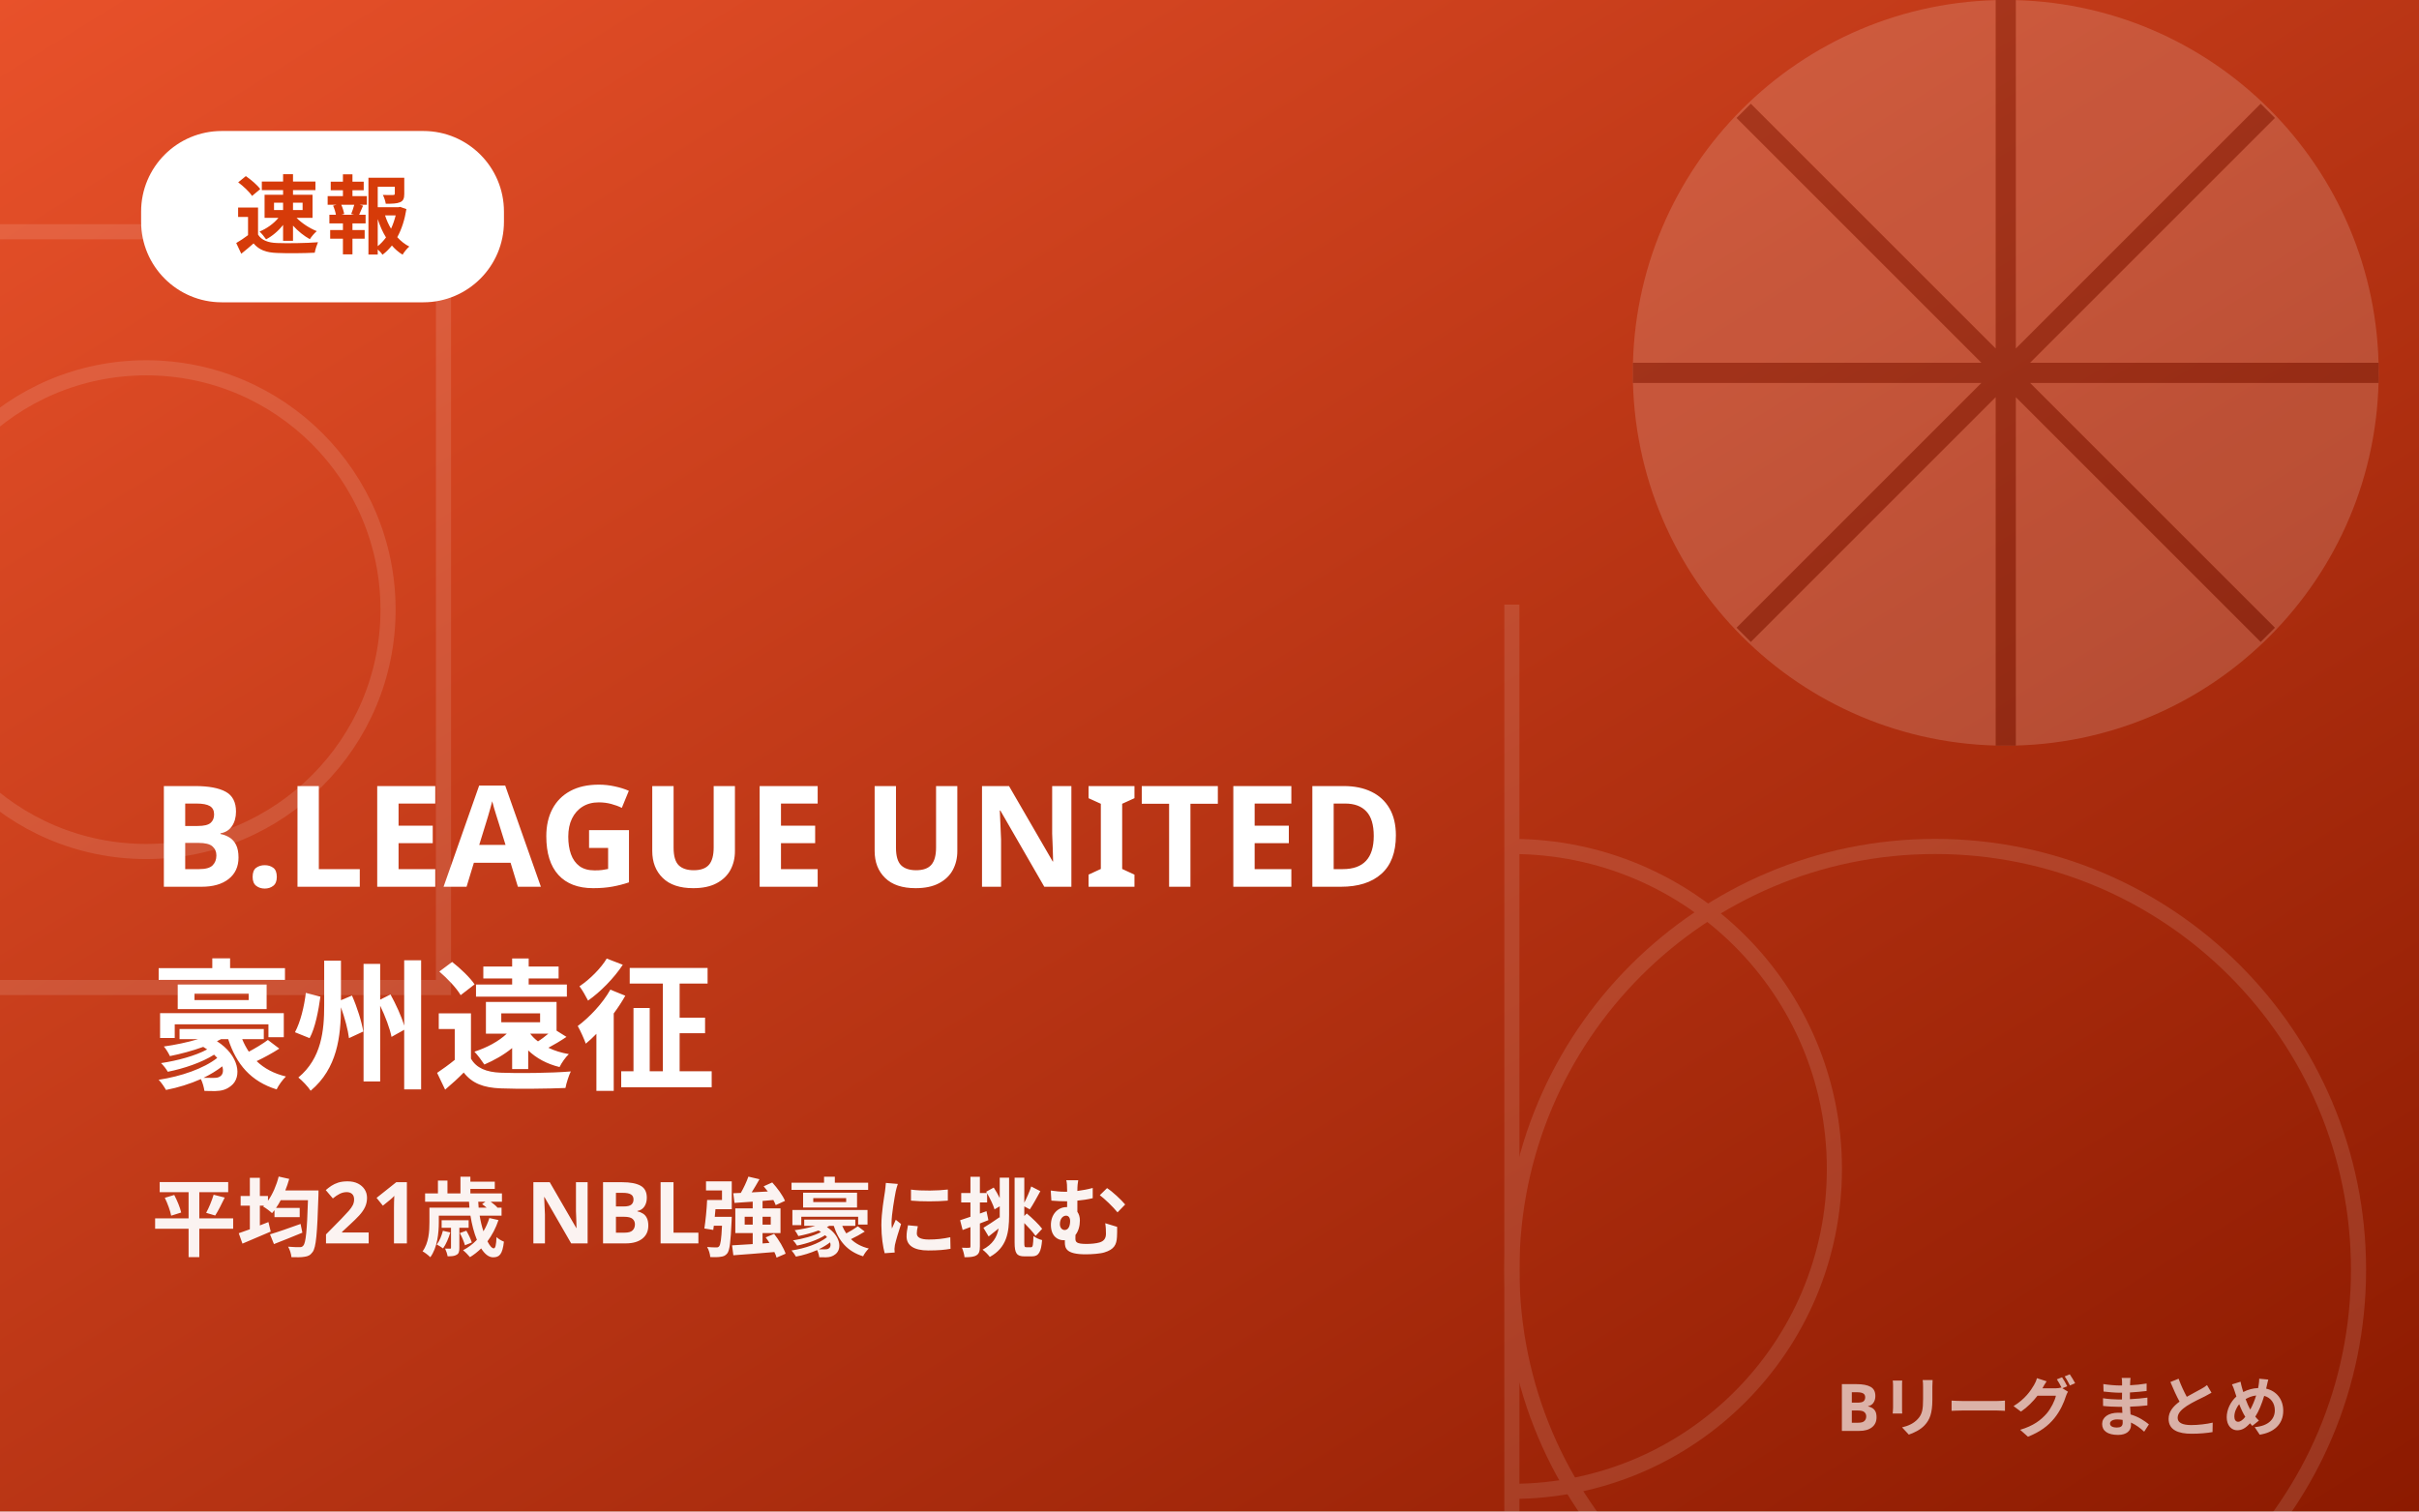
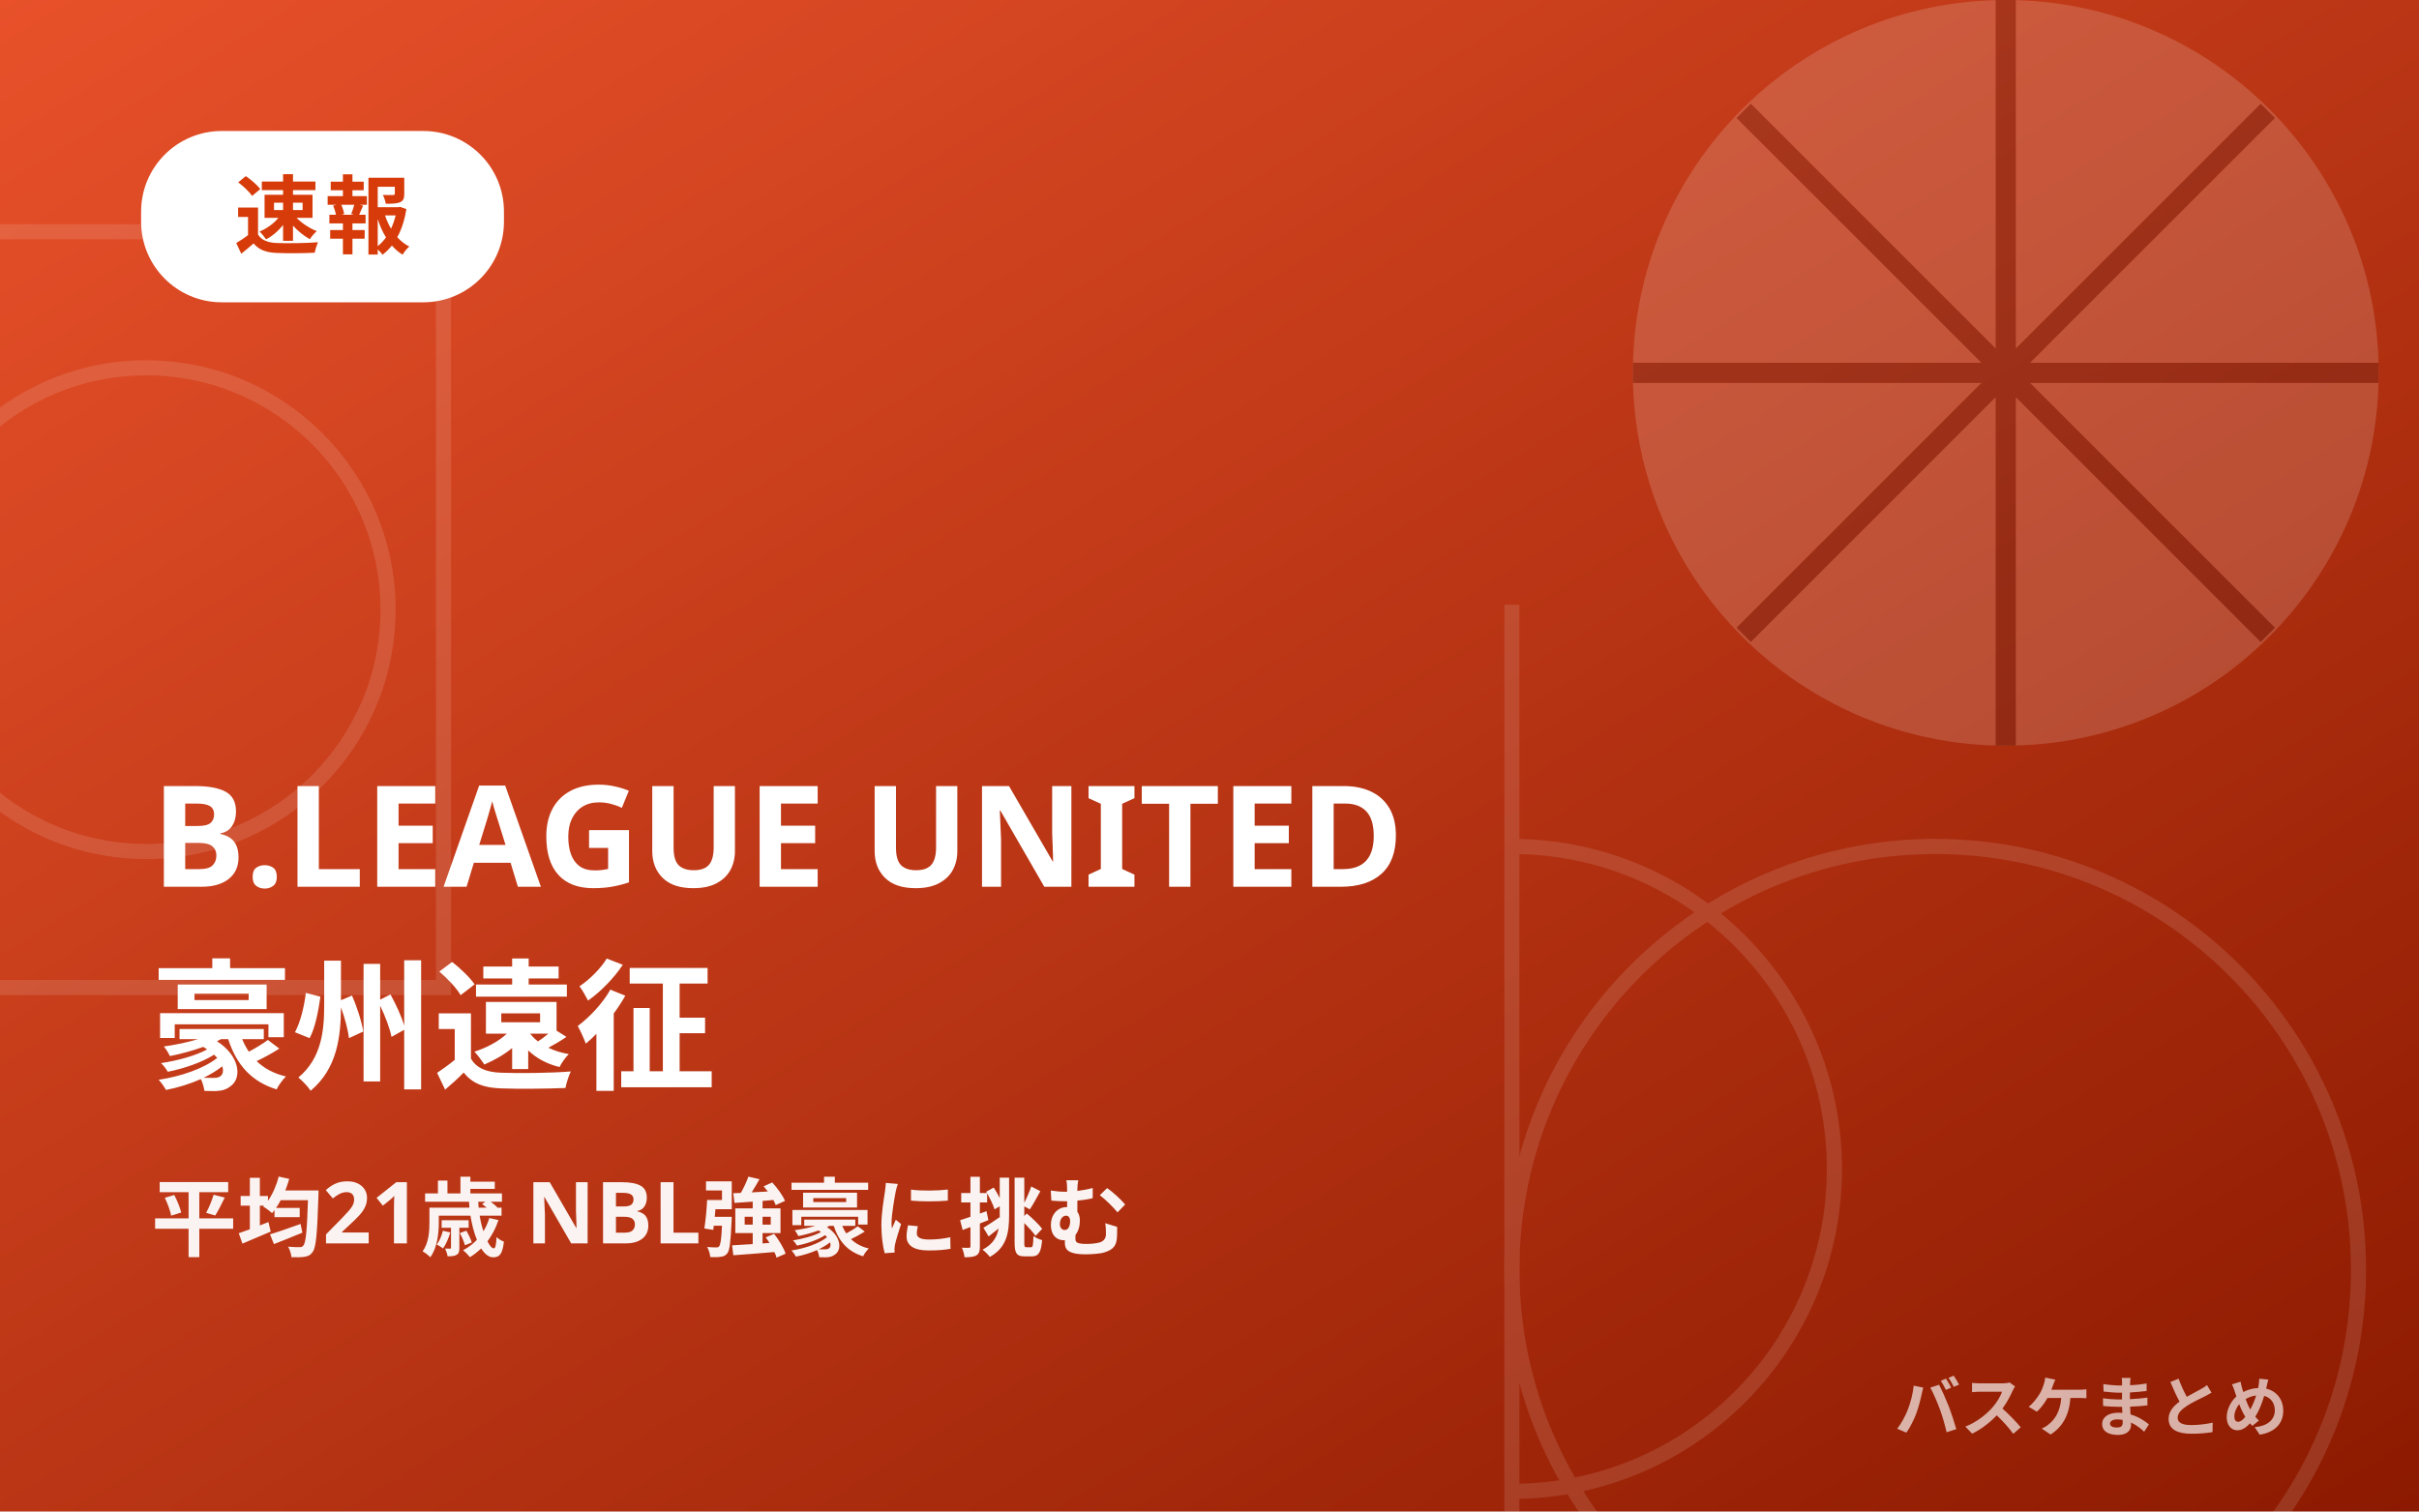
<svg xmlns="http://www.w3.org/2000/svg" viewBox="0 0 480 300" role="img" aria-label="B.LEAGUE UNITED 豪州遠征 平均21歳 NBL強豪に挑む">
  <defs>
    <linearGradient id="g" x1="0" y1="0" x2="1" y2="1">
      <stop offset="0" stop-color="#e8512a" />
      <stop offset="1" stop-color="#8c1a00" />
    </linearGradient>
  </defs>
  <rect width="480" height="300" fill="url(#g)" />
  <g stroke="#ffffff" stroke-width="3" fill="none" opacity="0.12">
    <circle cx="384" cy="252" r="84" />
    <line x1="300" y1="120" x2="300" y2="300" />
    <path d="M300 168 a64 64 0 0 1 0 128" />
    <rect x="-30" y="46" width="118" height="150" />
    <circle cx="29" cy="121" r="48" />
  </g>
  <g transform="translate(398,74)" opacity="0.16">
    <circle r="74" fill="#ffffff" />
    <path d="M-74 0H74 M0 -74V74 M-52 -52Q0 0 52 52 M52 -52Q0 0 -52 52" stroke="#0d1b2a" stroke-width="4" fill="none" />
  </g>
  <rect x="28" y="26" rx="16" ry="16" width="72" height="34" fill="#ffffff" />
  <text x="64.0" y="49" font-family="'Hiragino Kaku Gothic ProN','Noto Sans JP','Yu Gothic',Meiryo,sans-serif" font-weight="800" font-size="17" fill="#d63b09" text-anchor="middle" letter-spacing="1">速報</text>
  <text x="30" y="176" font-family="'Hiragino Kaku Gothic ProN','Noto Sans JP','Yu Gothic',Meiryo,sans-serif" font-weight="900" font-size="28" fill="#ffffff">B.LEAGUE UNITED</text>
  <text x="30" y="214" font-family="'Hiragino Kaku Gothic ProN','Noto Sans JP','Yu Gothic',Meiryo,sans-serif" font-weight="900" font-size="28" fill="#ffffff">豪州遠征</text>
  <text x="30" y="248" font-family="'Hiragino Kaku Gothic ProN','Noto Sans JP','Yu Gothic',Meiryo,sans-serif" font-weight="700" font-size="17" fill="#ffffff" opacity="0.94">平均21歳 NBL強豪に挑む</text>
-   <text x="454" y="284" font-family="'Hiragino Kaku Gothic ProN','Noto Sans JP','Yu Gothic',Meiryo,sans-serif" text-anchor="end" font-weight="800" font-size="13" fill="#ffffff" opacity="0.65">Bリーグ まとめ</text>
+   <text x="454" y="284" font-family="'Hiragino Kaku Gothic ProN','Noto Sans JP','Yu Gothic',Meiryo,sans-serif" text-anchor="end" font-weight="800" font-size="13" fill="#ffffff" opacity="0.65">バスケまとめ</text>
</svg>
